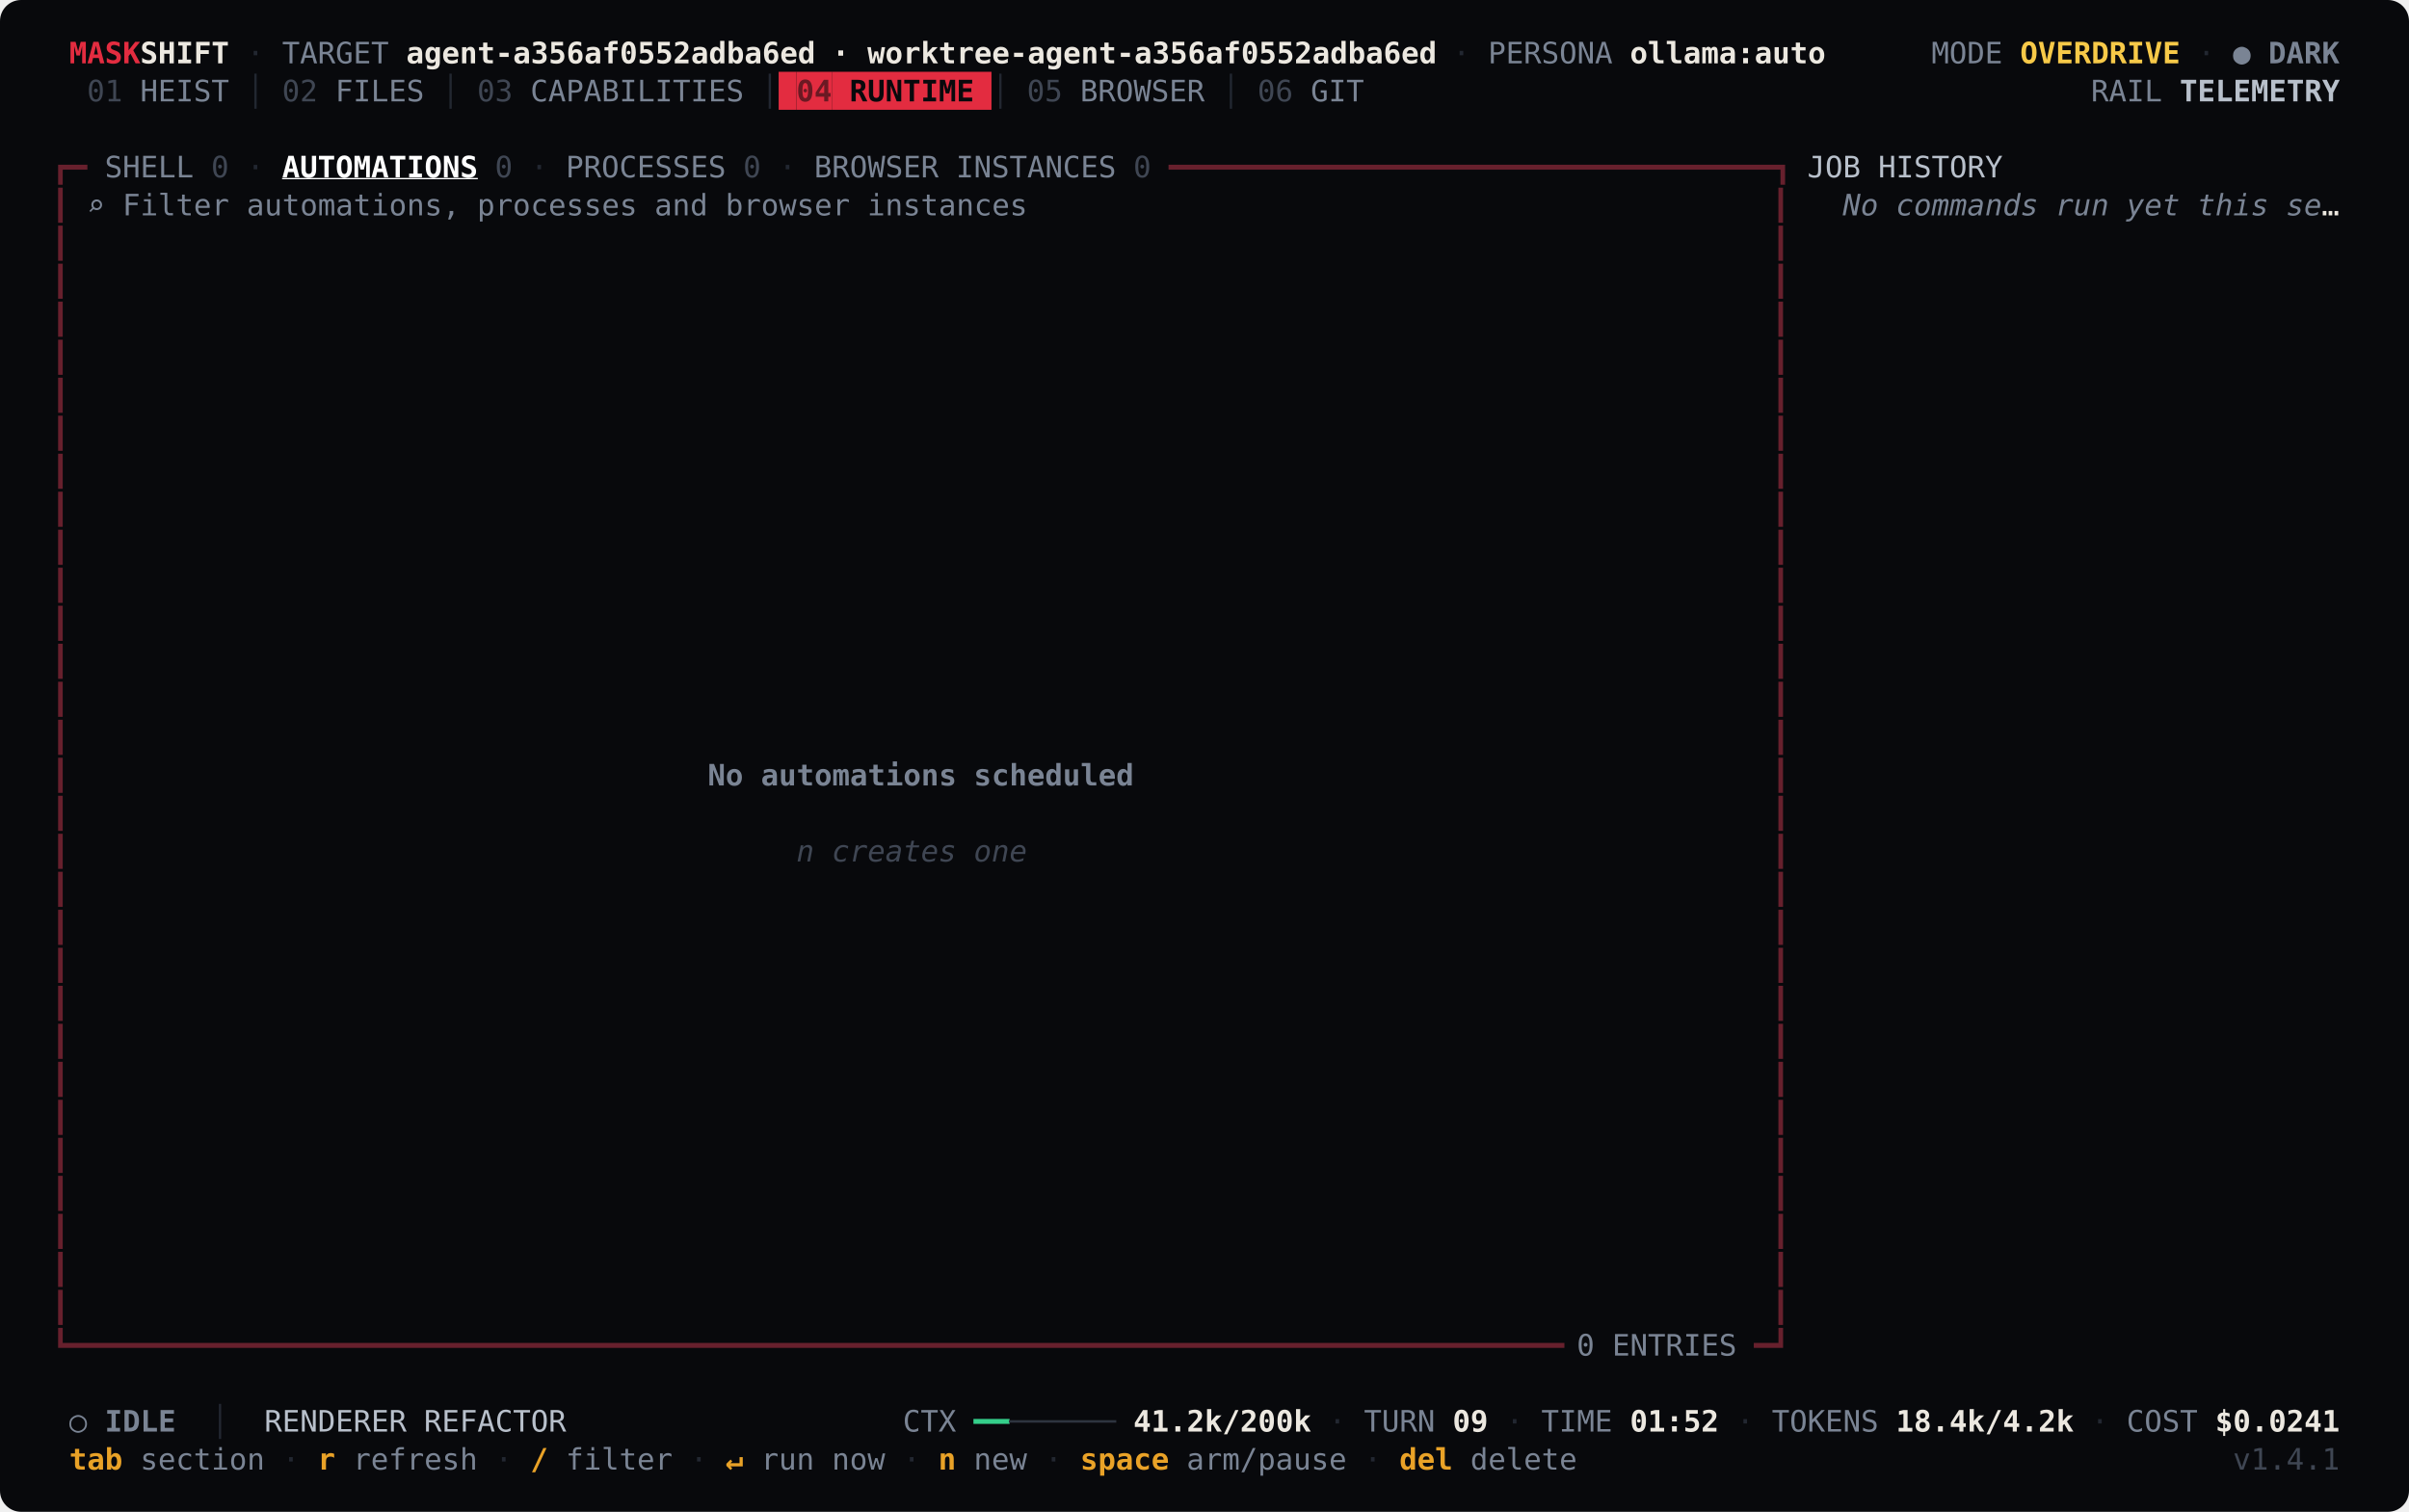
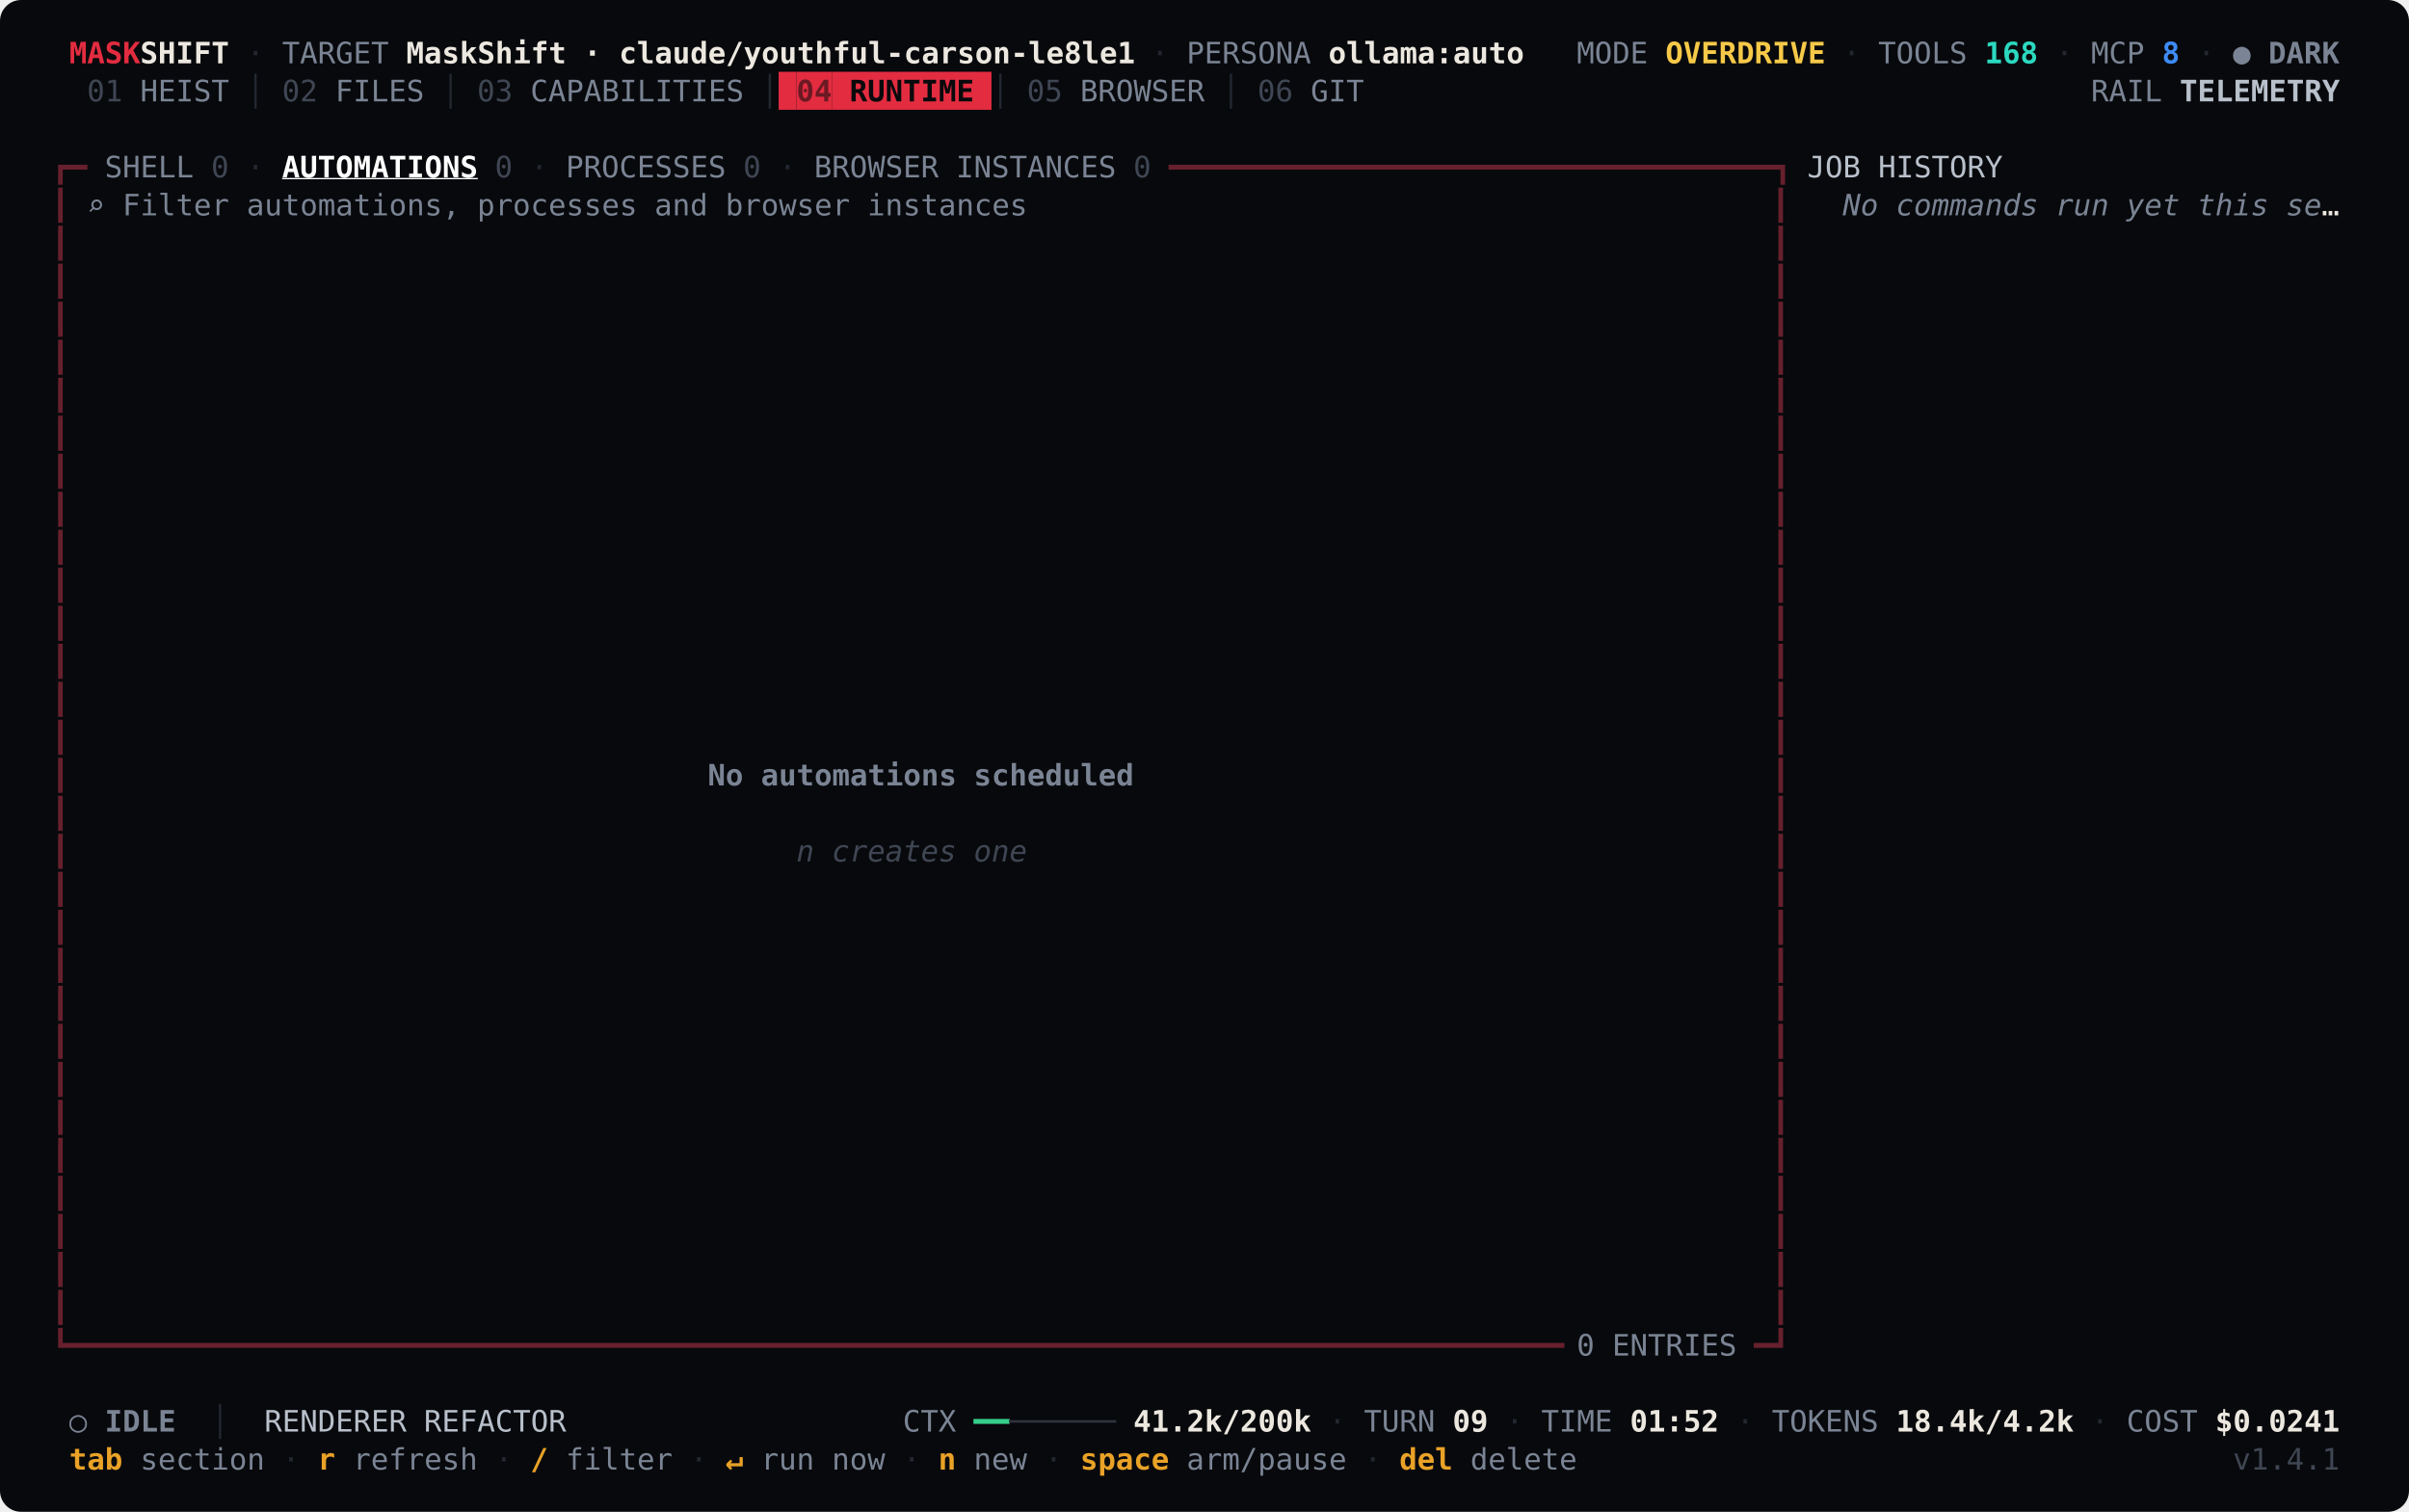
<svg xmlns="http://www.w3.org/2000/svg" width="1141" height="716" viewBox="0 0 1141 716" role="img" aria-label="MaskShift — 04 RUNTIME">
  <rect width="100%" height="100%" rx="10" fill="#08090C" />
  <g font-family="SFMono-Regular, Menlo, Consolas, DejaVu Sans Mono, monospace" font-size="14" xml:space="preserve">
    <text x="32.80" y="30.00" fill="#e32c40" textLength="33.60" lengthAdjust="spacingAndGlyphs" font-weight="700">MASK</text>
    <text x="66.40" y="30.00" fill="#ece8e0" textLength="42.00" lengthAdjust="spacingAndGlyphs" font-weight="700">SHIFT</text>
    <text x="116.80" y="30.00" fill="#222731" textLength="8.40" lengthAdjust="spacingAndGlyphs">·</text>
    <text x="133.60" y="30.00" fill="#7a8494" textLength="50.40" lengthAdjust="spacingAndGlyphs">TARGET</text>
-     <text x="192.40" y="30.00" fill="#ece8e0" textLength="193.20" lengthAdjust="spacingAndGlyphs" font-weight="700">agent-a356af0552adba6ed</text>
-     <text x="394.00" y="30.00" fill="#ece8e0" textLength="8.40" lengthAdjust="spacingAndGlyphs" font-weight="700">·</text>
-     <text x="410.80" y="30.00" fill="#ece8e0" textLength="268.80" lengthAdjust="spacingAndGlyphs" font-weight="700">worktree-agent-a356af0552adba6ed</text>
-     <text x="688.00" y="30.00" fill="#222731" textLength="8.40" lengthAdjust="spacingAndGlyphs">·</text>
-     <text x="704.80" y="30.00" fill="#7a8494" textLength="58.80" lengthAdjust="spacingAndGlyphs">PERSONA</text>
-     <text x="772.00" y="30.00" fill="#ece8e0" textLength="92.40" lengthAdjust="spacingAndGlyphs" font-weight="700">ollama:auto</text>
-     <text x="914.80" y="30.00" fill="#7a8494" textLength="33.60" lengthAdjust="spacingAndGlyphs">MODE</text>
-     <text x="956.80" y="30.00" fill="#f7c948" textLength="75.60" lengthAdjust="spacingAndGlyphs" font-weight="700">OVERDRIVE</text>
+     <text x="192.40" y="30.00" fill="#ece8e0" textLength="75.60" lengthAdjust="spacingAndGlyphs" font-weight="700">MaskShift</text>
+     <text x="276.40" y="30.00" fill="#ece8e0" textLength="8.40" lengthAdjust="spacingAndGlyphs" font-weight="700">·</text>
+     <text x="293.20" y="30.00" fill="#ece8e0" textLength="243.60" lengthAdjust="spacingAndGlyphs" font-weight="700">claude/youthful-carson-le8le1</text>
+     <text x="545.20" y="30.00" fill="#222731" textLength="8.40" lengthAdjust="spacingAndGlyphs">·</text>
+     <text x="562.00" y="30.00" fill="#7a8494" textLength="58.80" lengthAdjust="spacingAndGlyphs">PERSONA</text>
+     <text x="629.20" y="30.00" fill="#ece8e0" textLength="92.40" lengthAdjust="spacingAndGlyphs" font-weight="700">ollama:auto</text>
+     <text x="746.80" y="30.00" fill="#7a8494" textLength="33.60" lengthAdjust="spacingAndGlyphs">MODE</text>
+     <text x="788.80" y="30.00" fill="#f7c948" textLength="75.60" lengthAdjust="spacingAndGlyphs" font-weight="700">OVERDRIVE</text>
+     <text x="872.80" y="30.00" fill="#222731" textLength="8.40" lengthAdjust="spacingAndGlyphs">·</text>
+     <text x="889.60" y="30.00" fill="#7a8494" textLength="42.00" lengthAdjust="spacingAndGlyphs">TOOLS</text>
+     <text x="940.00" y="30.00" fill="#2bd9c0" textLength="25.20" lengthAdjust="spacingAndGlyphs" font-weight="700">168</text>
+     <text x="973.60" y="30.00" fill="#222731" textLength="8.40" lengthAdjust="spacingAndGlyphs">·</text>
+     <text x="990.40" y="30.00" fill="#7a8494" textLength="25.20" lengthAdjust="spacingAndGlyphs">MCP</text>
+     <text x="1024.00" y="30.00" fill="#3d8bf5" textLength="8.40" lengthAdjust="spacingAndGlyphs" font-weight="700">8</text>
    <text x="1040.80" y="30.00" fill="#222731" textLength="8.40" lengthAdjust="spacingAndGlyphs">·</text>
    <text x="1057.60" y="30.00" fill="#7a8494" textLength="8.40" lengthAdjust="spacingAndGlyphs">●</text>
    <text x="1074.40" y="30.00" fill="#7a8494" textLength="33.60" lengthAdjust="spacingAndGlyphs" font-weight="700">DARK</text>
    <text x="41.20" y="48.00" fill="#3f4653" textLength="16.80" lengthAdjust="spacingAndGlyphs">01</text>
    <text x="66.40" y="48.00" fill="#7a8494" textLength="42.00" lengthAdjust="spacingAndGlyphs">HEIST</text>
    <text x="116.80" y="48.00" fill="#222731" textLength="8.40" lengthAdjust="spacingAndGlyphs">│</text>
    <text x="133.60" y="48.00" fill="#3f4653" textLength="16.80" lengthAdjust="spacingAndGlyphs">02</text>
    <text x="158.80" y="48.00" fill="#7a8494" textLength="42.00" lengthAdjust="spacingAndGlyphs">FILES</text>
    <text x="209.20" y="48.00" fill="#222731" textLength="8.40" lengthAdjust="spacingAndGlyphs">│</text>
    <text x="226.00" y="48.00" fill="#3f4653" textLength="16.80" lengthAdjust="spacingAndGlyphs">03</text>
    <text x="251.20" y="48.00" fill="#7a8494" textLength="100.80" lengthAdjust="spacingAndGlyphs">CAPABILITIES</text>
    <text x="360.40" y="48.00" fill="#222731" textLength="8.40" lengthAdjust="spacingAndGlyphs">│</text>
    <rect x="368.80" y="34.00" width="8.40" height="18" fill="#e32c40" />
    <rect x="377.20" y="34.00" width="16.80" height="18" fill="#e32c40" />
    <text x="377.20" y="48.00" fill="#6b1923" textLength="16.80" lengthAdjust="spacingAndGlyphs" font-weight="700">04</text>
    <rect x="394.00" y="34.00" width="75.60" height="18" fill="#e32c40" />
    <text x="402.40" y="48.00" fill="#08090c" textLength="58.80" lengthAdjust="spacingAndGlyphs" font-weight="700">RUNTIME</text>
    <text x="469.60" y="48.00" fill="#222731" textLength="8.40" lengthAdjust="spacingAndGlyphs">│</text>
    <text x="486.40" y="48.00" fill="#3f4653" textLength="16.80" lengthAdjust="spacingAndGlyphs">05</text>
    <text x="511.60" y="48.00" fill="#7a8494" textLength="58.80" lengthAdjust="spacingAndGlyphs">BROWSER</text>
    <text x="578.80" y="48.00" fill="#222731" textLength="8.40" lengthAdjust="spacingAndGlyphs">│</text>
    <text x="595.60" y="48.00" fill="#3f4653" textLength="16.80" lengthAdjust="spacingAndGlyphs">06</text>
    <text x="620.80" y="48.00" fill="#7a8494" textLength="25.20" lengthAdjust="spacingAndGlyphs">GIT</text>
    <text x="990.40" y="48.00" fill="#7a8494" textLength="33.60" lengthAdjust="spacingAndGlyphs">RAIL</text>
    <text x="1032.40" y="48.00" fill="#b8c0cb" textLength="75.60" lengthAdjust="spacingAndGlyphs" font-weight="700">TELEMETRY</text>
    <text x="24.40" y="84.00" fill="#67202d" textLength="16.80" lengthAdjust="spacingAndGlyphs">┏━</text>
    <text x="49.60" y="84.00" fill="#7a8494" textLength="42.00" lengthAdjust="spacingAndGlyphs">SHELL</text>
    <text x="100.00" y="84.00" fill="#3f4653" textLength="8.40" lengthAdjust="spacingAndGlyphs">0</text>
    <text x="116.80" y="84.00" fill="#222731" textLength="8.40" lengthAdjust="spacingAndGlyphs">·</text>
    <text x="133.60" y="84.00" fill="#ffffff" textLength="92.40" lengthAdjust="spacingAndGlyphs" font-weight="700" text-decoration="underline">AUTOMATIONS</text>
    <text x="234.40" y="84.00" fill="#3f4653" textLength="8.40" lengthAdjust="spacingAndGlyphs">0</text>
    <text x="251.20" y="84.00" fill="#222731" textLength="8.40" lengthAdjust="spacingAndGlyphs">·</text>
    <text x="268.00" y="84.00" fill="#7a8494" textLength="75.60" lengthAdjust="spacingAndGlyphs">PROCESSES</text>
    <text x="352.00" y="84.00" fill="#3f4653" textLength="8.40" lengthAdjust="spacingAndGlyphs">0</text>
    <text x="368.80" y="84.00" fill="#222731" textLength="8.40" lengthAdjust="spacingAndGlyphs">·</text>
    <text x="385.60" y="84.00" fill="#7a8494" textLength="58.80" lengthAdjust="spacingAndGlyphs">BROWSER</text>
    <text x="452.80" y="84.00" fill="#7a8494" textLength="75.60" lengthAdjust="spacingAndGlyphs">INSTANCES</text>
    <text x="536.80" y="84.00" fill="#3f4653" textLength="8.40" lengthAdjust="spacingAndGlyphs">0</text>
    <text x="553.60" y="84.00" fill="#67202d" textLength="294.00" lengthAdjust="spacingAndGlyphs">━━━━━━━━━━━━━━━━━━━━━━━━━━━━━━━━━━┓</text>
    <text x="856.00" y="84.00" fill="#b8c0cb" textLength="25.20" lengthAdjust="spacingAndGlyphs">JOB</text>
    <text x="889.60" y="84.00" fill="#b8c0cb" textLength="58.80" lengthAdjust="spacingAndGlyphs">HISTORY</text>
    <text x="24.40" y="102.00" fill="#67202d" textLength="8.40" lengthAdjust="spacingAndGlyphs">┃</text>
    <text x="41.20" y="102.00" fill="#7a8494" textLength="8.40" lengthAdjust="spacingAndGlyphs">⌕</text>
    <text x="58.00" y="102.00" fill="#7a8494" textLength="50.40" lengthAdjust="spacingAndGlyphs">Filter</text>
    <text x="116.80" y="102.00" fill="#7a8494" textLength="100.80" lengthAdjust="spacingAndGlyphs">automations,</text>
    <text x="226.00" y="102.00" fill="#7a8494" textLength="75.60" lengthAdjust="spacingAndGlyphs">processes</text>
    <text x="310.00" y="102.00" fill="#7a8494" textLength="25.20" lengthAdjust="spacingAndGlyphs">and</text>
    <text x="343.60" y="102.00" fill="#7a8494" textLength="58.80" lengthAdjust="spacingAndGlyphs">browser</text>
    <text x="410.80" y="102.00" fill="#7a8494" textLength="75.60" lengthAdjust="spacingAndGlyphs">instances</text>
    <text x="839.20" y="102.00" fill="#67202d" textLength="8.40" lengthAdjust="spacingAndGlyphs">┃</text>
    <text x="872.80" y="102.00" fill="#7a8494" textLength="16.80" lengthAdjust="spacingAndGlyphs" font-style="italic">No</text>
    <text x="898.00" y="102.00" fill="#7a8494" textLength="67.20" lengthAdjust="spacingAndGlyphs" font-style="italic">commands</text>
    <text x="973.60" y="102.00" fill="#7a8494" textLength="25.20" lengthAdjust="spacingAndGlyphs" font-style="italic">run</text>
    <text x="1007.20" y="102.00" fill="#7a8494" textLength="25.20" lengthAdjust="spacingAndGlyphs" font-style="italic">yet</text>
    <text x="1040.80" y="102.00" fill="#7a8494" textLength="33.60" lengthAdjust="spacingAndGlyphs" font-style="italic">this</text>
    <text x="1082.80" y="102.00" fill="#7a8494" textLength="16.80" lengthAdjust="spacingAndGlyphs" font-style="italic">se</text>
    <text x="1099.60" y="102.00" fill="#ECE8E0" textLength="8.40" lengthAdjust="spacingAndGlyphs">…</text>
    <text x="24.40" y="120.00" fill="#67202d" textLength="8.40" lengthAdjust="spacingAndGlyphs">┃</text>
    <text x="839.20" y="120.00" fill="#67202d" textLength="8.40" lengthAdjust="spacingAndGlyphs">┃</text>
    <text x="24.40" y="138.00" fill="#67202d" textLength="8.40" lengthAdjust="spacingAndGlyphs">┃</text>
    <text x="839.20" y="138.00" fill="#67202d" textLength="8.40" lengthAdjust="spacingAndGlyphs">┃</text>
    <text x="24.40" y="156.00" fill="#67202d" textLength="8.40" lengthAdjust="spacingAndGlyphs">┃</text>
    <text x="839.20" y="156.00" fill="#67202d" textLength="8.40" lengthAdjust="spacingAndGlyphs">┃</text>
    <text x="24.40" y="174.00" fill="#67202d" textLength="8.40" lengthAdjust="spacingAndGlyphs">┃</text>
    <text x="839.20" y="174.00" fill="#67202d" textLength="8.40" lengthAdjust="spacingAndGlyphs">┃</text>
    <text x="24.40" y="192.00" fill="#67202d" textLength="8.40" lengthAdjust="spacingAndGlyphs">┃</text>
    <text x="839.20" y="192.00" fill="#67202d" textLength="8.40" lengthAdjust="spacingAndGlyphs">┃</text>
    <text x="24.40" y="210.00" fill="#67202d" textLength="8.40" lengthAdjust="spacingAndGlyphs">┃</text>
    <text x="839.20" y="210.00" fill="#67202d" textLength="8.40" lengthAdjust="spacingAndGlyphs">┃</text>
    <text x="24.40" y="228.00" fill="#67202d" textLength="8.40" lengthAdjust="spacingAndGlyphs">┃</text>
    <text x="839.20" y="228.00" fill="#67202d" textLength="8.40" lengthAdjust="spacingAndGlyphs">┃</text>
    <text x="24.40" y="246.00" fill="#67202d" textLength="8.40" lengthAdjust="spacingAndGlyphs">┃</text>
    <text x="839.20" y="246.00" fill="#67202d" textLength="8.40" lengthAdjust="spacingAndGlyphs">┃</text>
    <text x="24.40" y="264.00" fill="#67202d" textLength="8.40" lengthAdjust="spacingAndGlyphs">┃</text>
    <text x="839.20" y="264.00" fill="#67202d" textLength="8.40" lengthAdjust="spacingAndGlyphs">┃</text>
    <text x="24.40" y="282.00" fill="#67202d" textLength="8.40" lengthAdjust="spacingAndGlyphs">┃</text>
    <text x="839.20" y="282.00" fill="#67202d" textLength="8.40" lengthAdjust="spacingAndGlyphs">┃</text>
    <text x="24.40" y="300.00" fill="#67202d" textLength="8.40" lengthAdjust="spacingAndGlyphs">┃</text>
    <text x="839.20" y="300.00" fill="#67202d" textLength="8.40" lengthAdjust="spacingAndGlyphs">┃</text>
    <text x="24.40" y="318.00" fill="#67202d" textLength="8.40" lengthAdjust="spacingAndGlyphs">┃</text>
    <text x="839.20" y="318.00" fill="#67202d" textLength="8.40" lengthAdjust="spacingAndGlyphs">┃</text>
    <text x="24.40" y="336.00" fill="#67202d" textLength="8.40" lengthAdjust="spacingAndGlyphs">┃</text>
    <text x="839.20" y="336.00" fill="#67202d" textLength="8.40" lengthAdjust="spacingAndGlyphs">┃</text>
    <text x="24.40" y="354.00" fill="#67202d" textLength="8.40" lengthAdjust="spacingAndGlyphs">┃</text>
    <text x="839.20" y="354.00" fill="#67202d" textLength="8.40" lengthAdjust="spacingAndGlyphs">┃</text>
    <text x="24.40" y="372.00" fill="#67202d" textLength="8.40" lengthAdjust="spacingAndGlyphs">┃</text>
    <text x="335.20" y="372.00" fill="#7a8494" textLength="16.80" lengthAdjust="spacingAndGlyphs" font-weight="700">No</text>
    <text x="360.40" y="372.00" fill="#7a8494" textLength="92.40" lengthAdjust="spacingAndGlyphs" font-weight="700">automations</text>
    <text x="461.20" y="372.00" fill="#7a8494" textLength="75.60" lengthAdjust="spacingAndGlyphs" font-weight="700">scheduled</text>
    <text x="839.20" y="372.00" fill="#67202d" textLength="8.40" lengthAdjust="spacingAndGlyphs">┃</text>
    <text x="24.40" y="390.00" fill="#67202d" textLength="8.40" lengthAdjust="spacingAndGlyphs">┃</text>
    <text x="839.20" y="390.00" fill="#67202d" textLength="8.40" lengthAdjust="spacingAndGlyphs">┃</text>
    <text x="24.40" y="408.00" fill="#67202d" textLength="8.40" lengthAdjust="spacingAndGlyphs">┃</text>
    <text x="377.20" y="408.00" fill="#3f4653" textLength="8.40" lengthAdjust="spacingAndGlyphs" font-style="italic">n</text>
    <text x="394.00" y="408.00" fill="#3f4653" textLength="58.80" lengthAdjust="spacingAndGlyphs" font-style="italic">creates</text>
    <text x="461.20" y="408.00" fill="#3f4653" textLength="25.20" lengthAdjust="spacingAndGlyphs" font-style="italic">one</text>
    <text x="839.20" y="408.00" fill="#67202d" textLength="8.40" lengthAdjust="spacingAndGlyphs">┃</text>
    <text x="24.40" y="426.00" fill="#67202d" textLength="8.40" lengthAdjust="spacingAndGlyphs">┃</text>
    <text x="839.20" y="426.00" fill="#67202d" textLength="8.40" lengthAdjust="spacingAndGlyphs">┃</text>
    <text x="24.40" y="444.00" fill="#67202d" textLength="8.40" lengthAdjust="spacingAndGlyphs">┃</text>
    <text x="839.20" y="444.00" fill="#67202d" textLength="8.40" lengthAdjust="spacingAndGlyphs">┃</text>
    <text x="24.40" y="462.00" fill="#67202d" textLength="8.40" lengthAdjust="spacingAndGlyphs">┃</text>
    <text x="839.20" y="462.00" fill="#67202d" textLength="8.40" lengthAdjust="spacingAndGlyphs">┃</text>
    <text x="24.40" y="480.00" fill="#67202d" textLength="8.40" lengthAdjust="spacingAndGlyphs">┃</text>
    <text x="839.20" y="480.00" fill="#67202d" textLength="8.40" lengthAdjust="spacingAndGlyphs">┃</text>
    <text x="24.40" y="498.00" fill="#67202d" textLength="8.40" lengthAdjust="spacingAndGlyphs">┃</text>
    <text x="839.20" y="498.00" fill="#67202d" textLength="8.40" lengthAdjust="spacingAndGlyphs">┃</text>
    <text x="24.40" y="516.00" fill="#67202d" textLength="8.40" lengthAdjust="spacingAndGlyphs">┃</text>
    <text x="839.20" y="516.00" fill="#67202d" textLength="8.40" lengthAdjust="spacingAndGlyphs">┃</text>
    <text x="24.40" y="534.00" fill="#67202d" textLength="8.40" lengthAdjust="spacingAndGlyphs">┃</text>
    <text x="839.20" y="534.00" fill="#67202d" textLength="8.40" lengthAdjust="spacingAndGlyphs">┃</text>
    <text x="24.40" y="552.00" fill="#67202d" textLength="8.40" lengthAdjust="spacingAndGlyphs">┃</text>
    <text x="839.20" y="552.00" fill="#67202d" textLength="8.40" lengthAdjust="spacingAndGlyphs">┃</text>
    <text x="24.40" y="570.00" fill="#67202d" textLength="8.40" lengthAdjust="spacingAndGlyphs">┃</text>
    <text x="839.20" y="570.00" fill="#67202d" textLength="8.40" lengthAdjust="spacingAndGlyphs">┃</text>
    <text x="24.40" y="588.00" fill="#67202d" textLength="8.40" lengthAdjust="spacingAndGlyphs">┃</text>
    <text x="839.20" y="588.00" fill="#67202d" textLength="8.40" lengthAdjust="spacingAndGlyphs">┃</text>
    <text x="24.40" y="606.00" fill="#67202d" textLength="8.40" lengthAdjust="spacingAndGlyphs">┃</text>
    <text x="839.20" y="606.00" fill="#67202d" textLength="8.40" lengthAdjust="spacingAndGlyphs">┃</text>
    <text x="24.40" y="624.00" fill="#67202d" textLength="8.40" lengthAdjust="spacingAndGlyphs">┃</text>
    <text x="839.20" y="624.00" fill="#67202d" textLength="8.40" lengthAdjust="spacingAndGlyphs">┃</text>
    <text x="24.40" y="642.00" fill="#67202d" textLength="714.00" lengthAdjust="spacingAndGlyphs">┗━━━━━━━━━━━━━━━━━━━━━━━━━━━━━━━━━━━━━━━━━━━━━━━━━━━━━━━━━━━━━━━━━━━━━━━━━━━━━━━━━━━━</text>
    <text x="746.80" y="642.00" fill="#7a8494" textLength="8.40" lengthAdjust="spacingAndGlyphs">0</text>
    <text x="763.60" y="642.00" fill="#7a8494" textLength="58.80" lengthAdjust="spacingAndGlyphs">ENTRIES</text>
    <text x="830.80" y="642.00" fill="#67202d" textLength="16.80" lengthAdjust="spacingAndGlyphs">━┛</text>
    <text x="32.80" y="678.00" fill="#7a8494" textLength="8.40" lengthAdjust="spacingAndGlyphs">○</text>
    <text x="49.60" y="678.00" fill="#7a8494" textLength="33.60" lengthAdjust="spacingAndGlyphs" font-weight="700">IDLE</text>
    <text x="100.00" y="678.00" fill="#222731" textLength="8.40" lengthAdjust="spacingAndGlyphs">│</text>
    <text x="125.20" y="678.00" fill="#b8c0cb" textLength="67.20" lengthAdjust="spacingAndGlyphs">RENDERER</text>
    <text x="200.80" y="678.00" fill="#b8c0cb" textLength="67.20" lengthAdjust="spacingAndGlyphs">REFACTOR</text>
    <text x="427.60" y="678.00" fill="#7a8494" textLength="25.20" lengthAdjust="spacingAndGlyphs">CTX</text>
    <text x="461.20" y="678.00" fill="#35cf8b" textLength="16.80" lengthAdjust="spacingAndGlyphs">━━</text>
    <text x="478.00" y="678.00" fill="#2e343f" textLength="50.40" lengthAdjust="spacingAndGlyphs">──────</text>
    <text x="536.80" y="678.00" fill="#ece8e0" textLength="84.00" lengthAdjust="spacingAndGlyphs" font-weight="700">41.2k/200k</text>
    <text x="629.20" y="678.00" fill="#222731" textLength="8.40" lengthAdjust="spacingAndGlyphs">·</text>
    <text x="646.00" y="678.00" fill="#7a8494" textLength="33.60" lengthAdjust="spacingAndGlyphs">TURN</text>
    <text x="688.00" y="678.00" fill="#ece8e0" textLength="16.80" lengthAdjust="spacingAndGlyphs" font-weight="700">09</text>
    <text x="713.20" y="678.00" fill="#222731" textLength="8.40" lengthAdjust="spacingAndGlyphs">·</text>
    <text x="730.00" y="678.00" fill="#7a8494" textLength="33.60" lengthAdjust="spacingAndGlyphs">TIME</text>
    <text x="772.00" y="678.00" fill="#ece8e0" textLength="42.00" lengthAdjust="spacingAndGlyphs" font-weight="700">01:52</text>
    <text x="822.40" y="678.00" fill="#222731" textLength="8.40" lengthAdjust="spacingAndGlyphs">·</text>
    <text x="839.20" y="678.00" fill="#7a8494" textLength="50.40" lengthAdjust="spacingAndGlyphs">TOKENS</text>
    <text x="898.00" y="678.00" fill="#ece8e0" textLength="84.00" lengthAdjust="spacingAndGlyphs" font-weight="700">18.4k/4.2k</text>
    <text x="990.40" y="678.00" fill="#222731" textLength="8.40" lengthAdjust="spacingAndGlyphs">·</text>
    <text x="1007.20" y="678.00" fill="#7a8494" textLength="33.60" lengthAdjust="spacingAndGlyphs">COST</text>
    <text x="1049.20" y="678.00" fill="#ece8e0" textLength="58.80" lengthAdjust="spacingAndGlyphs" font-weight="700">$0.0241</text>
    <text x="32.80" y="696.00" fill="#e9a227" textLength="25.20" lengthAdjust="spacingAndGlyphs" font-weight="700">tab</text>
    <text x="66.40" y="696.00" fill="#7a8494" textLength="58.80" lengthAdjust="spacingAndGlyphs">section</text>
    <text x="133.60" y="696.00" fill="#222731" textLength="8.40" lengthAdjust="spacingAndGlyphs">·</text>
    <text x="150.40" y="696.00" fill="#e9a227" textLength="8.40" lengthAdjust="spacingAndGlyphs" font-weight="700">r</text>
    <text x="167.20" y="696.00" fill="#7a8494" textLength="58.80" lengthAdjust="spacingAndGlyphs">refresh</text>
    <text x="234.40" y="696.00" fill="#222731" textLength="8.40" lengthAdjust="spacingAndGlyphs">·</text>
    <text x="251.20" y="696.00" fill="#e9a227" textLength="8.40" lengthAdjust="spacingAndGlyphs" font-weight="700">/</text>
    <text x="268.00" y="696.00" fill="#7a8494" textLength="50.40" lengthAdjust="spacingAndGlyphs">filter</text>
    <text x="326.80" y="696.00" fill="#222731" textLength="8.40" lengthAdjust="spacingAndGlyphs">·</text>
    <text x="343.60" y="696.00" fill="#e9a227" textLength="8.40" lengthAdjust="spacingAndGlyphs" font-weight="700">↵</text>
    <text x="360.40" y="696.00" fill="#7a8494" textLength="25.20" lengthAdjust="spacingAndGlyphs">run</text>
    <text x="394.00" y="696.00" fill="#7a8494" textLength="25.20" lengthAdjust="spacingAndGlyphs">now</text>
    <text x="427.60" y="696.00" fill="#222731" textLength="8.40" lengthAdjust="spacingAndGlyphs">·</text>
    <text x="444.40" y="696.00" fill="#e9a227" textLength="8.40" lengthAdjust="spacingAndGlyphs" font-weight="700">n</text>
    <text x="461.20" y="696.00" fill="#7a8494" textLength="25.20" lengthAdjust="spacingAndGlyphs">new</text>
    <text x="494.80" y="696.00" fill="#222731" textLength="8.40" lengthAdjust="spacingAndGlyphs">·</text>
    <text x="511.60" y="696.00" fill="#e9a227" textLength="42.00" lengthAdjust="spacingAndGlyphs" font-weight="700">space</text>
    <text x="562.00" y="696.00" fill="#7a8494" textLength="75.60" lengthAdjust="spacingAndGlyphs">arm/pause</text>
    <text x="646.00" y="696.00" fill="#222731" textLength="8.40" lengthAdjust="spacingAndGlyphs">·</text>
    <text x="662.80" y="696.00" fill="#e9a227" textLength="25.20" lengthAdjust="spacingAndGlyphs" font-weight="700">del</text>
    <text x="696.40" y="696.00" fill="#7a8494" textLength="50.40" lengthAdjust="spacingAndGlyphs">delete</text>
    <text x="1057.60" y="696.00" fill="#3f4653" textLength="50.40" lengthAdjust="spacingAndGlyphs">v1.4.1</text>
  </g>
</svg>
